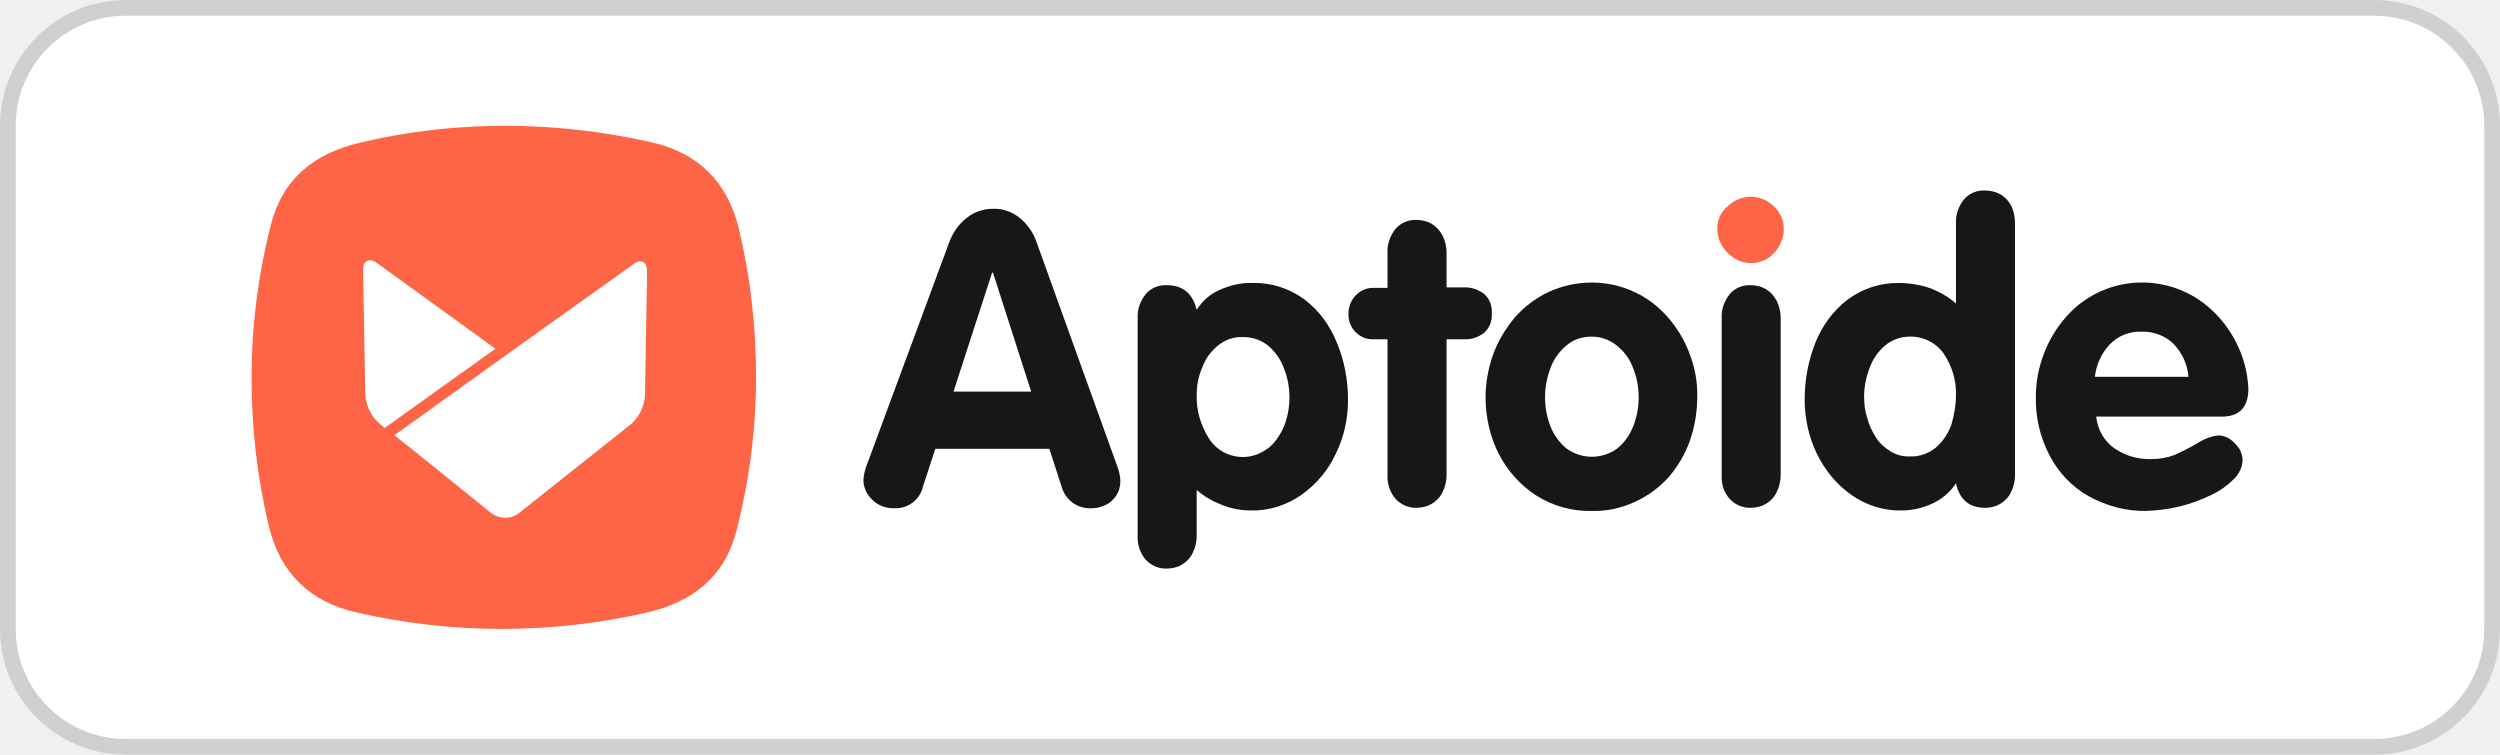
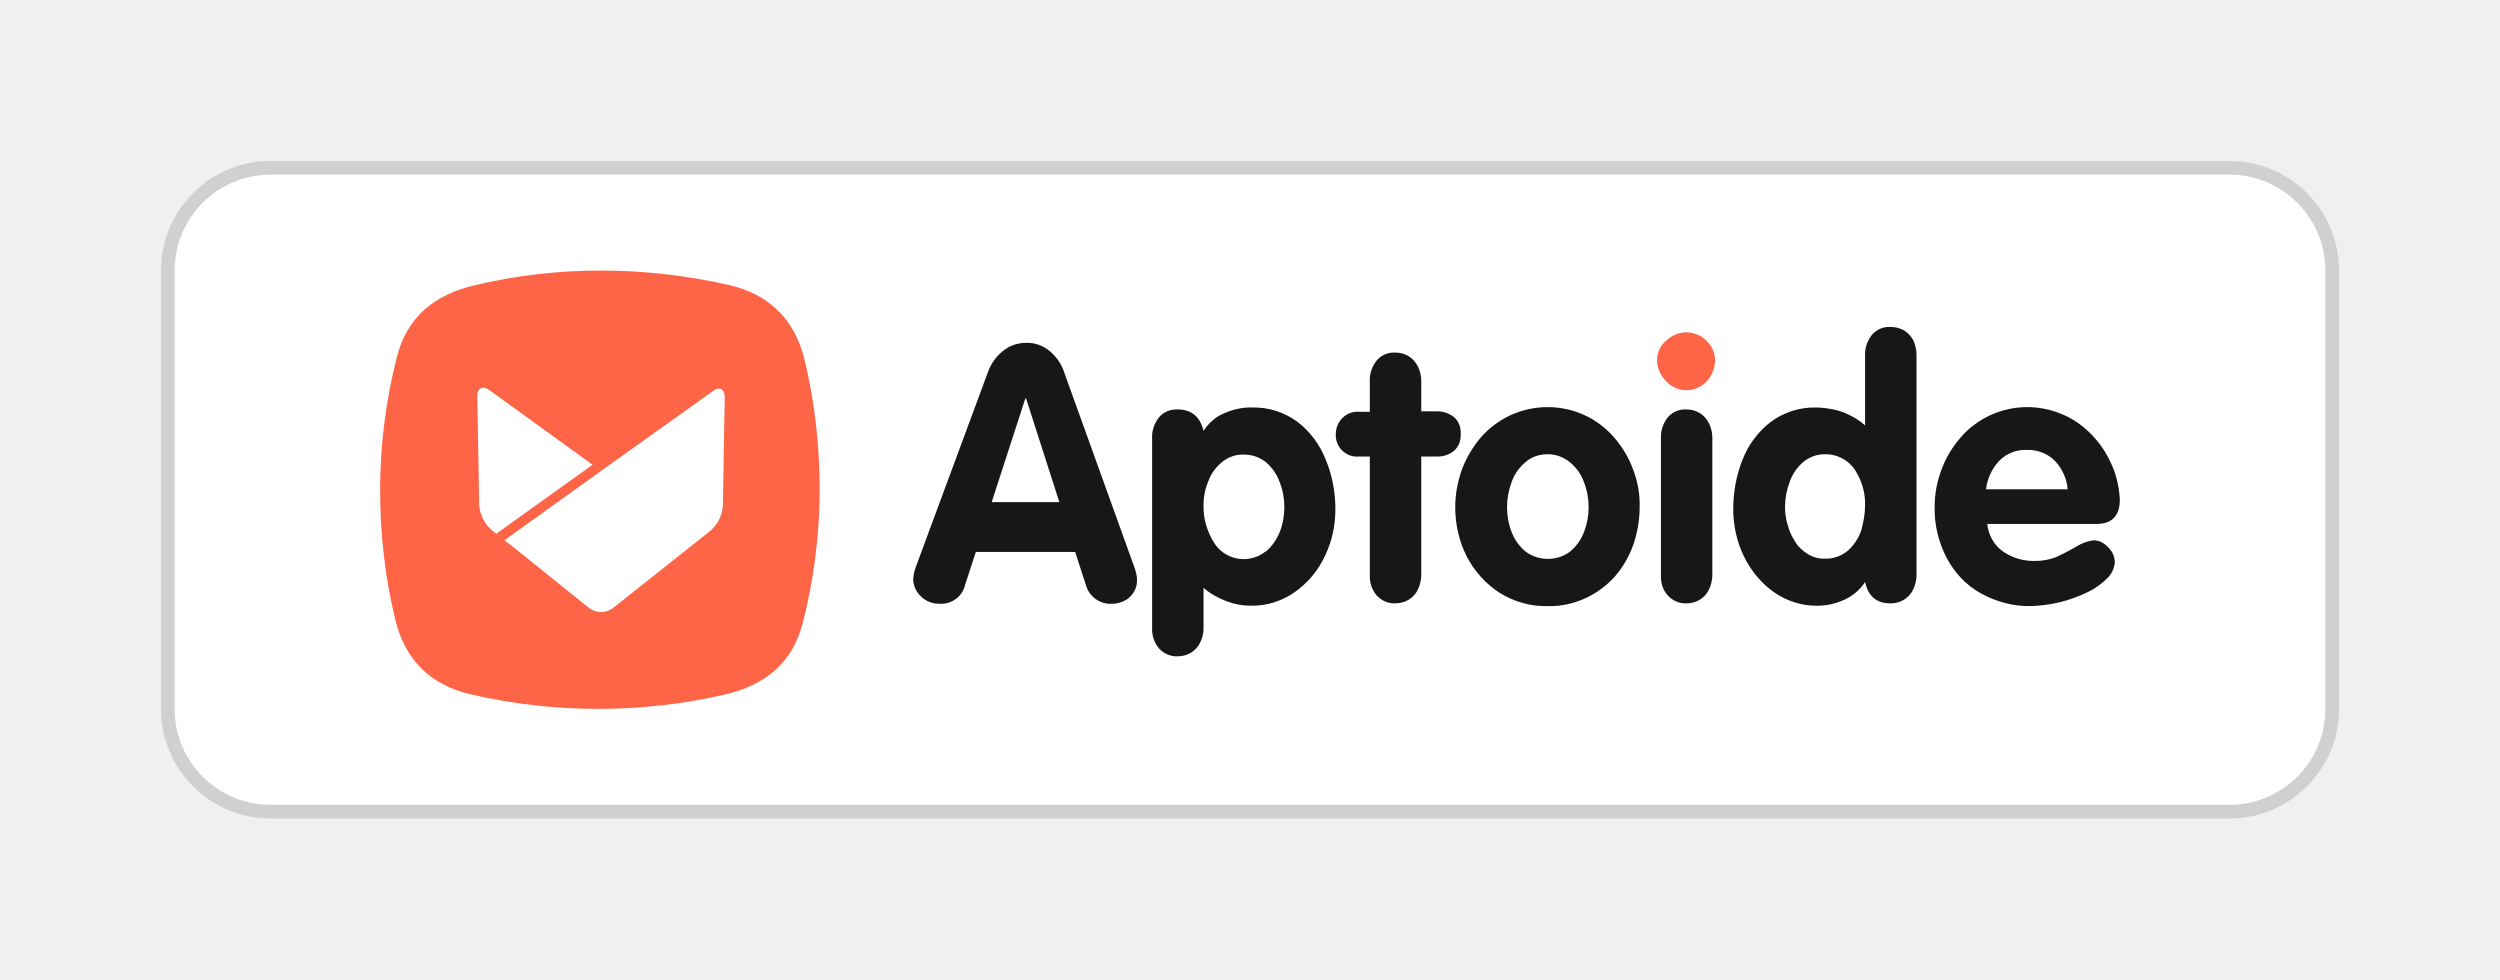
- <svg xmlns="http://www.w3.org/2000/svg" width="159" height="48" viewBox="0 0 159 48" fill="none">
-   <rect x="0.5" y="0.5" width="158" height="47" rx="7.5" fill="white" stroke="#D0D0D0" />
-   <g transform="translate(16 8)">
+ <svg xmlns="http://www.w3.org/2000/svg" width="182.5" height="71.5" viewBox="0 0 182.5 71.5" fill="none">
+   <rect x="12.25" y="12.25" width="158" height="47" rx="7.5" fill="white" stroke="#D0D0D0" />
+   <g transform="translate(27.75 19.75)">
    <g clip-path="url(#clip0_5105_1246)">
      <path d="M39.11 21.624L44.36 7.44C44.586 6.815 44.953 6.274 45.461 5.876C45.941 5.478 46.534 5.279 47.155 5.279C47.775 5.251 48.396 5.478 48.877 5.876C49.385 6.303 49.751 6.843 49.949 7.468L55.057 21.653C55.17 21.965 55.255 22.279 55.255 22.619C55.255 22.931 55.17 23.245 55.002 23.501C54.832 23.756 54.607 23.984 54.353 24.097C54.071 24.24 53.76 24.325 53.449 24.325C52.575 24.381 51.785 23.841 51.53 22.988L50.739 20.543H43.486L42.696 22.96C42.498 23.812 41.708 24.381 40.833 24.325C40.325 24.325 39.845 24.154 39.478 23.785C39.111 23.443 38.913 22.989 38.913 22.506C38.942 22.193 38.998 21.909 39.11 21.624ZM47.097 9.344L44.643 16.905H49.582L47.155 9.344H47.097Z" fill="#171717" />
      <path d="M56.355 26.115V12.215C56.327 11.675 56.525 11.134 56.864 10.708C57.202 10.31 57.711 10.111 58.218 10.139C59.206 10.139 59.855 10.651 60.109 11.702C60.476 11.134 60.984 10.679 61.606 10.423C62.255 10.139 62.96 9.968 63.666 9.997C64.852 9.968 66.008 10.338 66.969 11.048C67.9 11.759 68.605 12.726 69.028 13.806C69.509 14.944 69.734 16.194 69.734 17.417C69.734 18.64 69.481 19.776 68.972 20.828C68.493 21.88 67.73 22.79 66.771 23.472C65.839 24.126 64.711 24.496 63.552 24.467C62.932 24.467 62.34 24.353 61.747 24.126C61.154 23.899 60.589 23.586 60.109 23.16V26.088C60.109 26.458 60.025 26.827 59.855 27.167C59.713 27.48 59.46 27.736 59.178 27.906C58.896 28.077 58.557 28.161 58.218 28.161C57.71 28.19 57.202 27.963 56.864 27.593C56.525 27.195 56.328 26.655 56.355 26.115ZM60.109 17.132C60.081 18.099 60.363 19.037 60.871 19.862C61.633 21.084 63.242 21.425 64.427 20.657C64.512 20.601 64.568 20.544 64.653 20.516C65.105 20.146 65.443 19.634 65.669 19.094C65.895 18.525 66.008 17.9 66.008 17.274C66.008 16.648 65.895 16.023 65.669 15.454C65.471 14.886 65.132 14.403 64.681 14.005C64.23 13.635 63.665 13.436 63.073 13.436C62.48 13.408 61.916 13.607 61.464 13.976C61.013 14.346 60.674 14.801 60.476 15.34C60.222 15.909 60.109 16.506 60.109 17.131" fill="#171717" />
      <path d="M72.246 22.221V13.579H71.4C70.948 13.607 70.525 13.436 70.215 13.124C69.903 12.811 69.735 12.356 69.763 11.93C69.763 11.504 69.932 11.078 70.243 10.765C70.553 10.453 70.977 10.282 71.401 10.31H72.247V8.064C72.218 7.524 72.417 6.984 72.755 6.557C73.093 6.159 73.602 5.959 74.11 5.988C74.448 5.988 74.787 6.073 75.069 6.243C75.351 6.414 75.577 6.67 75.747 6.982C75.916 7.324 76.002 7.693 76.002 8.062V10.279H77.074C77.526 10.251 77.977 10.392 78.372 10.677C78.739 10.99 78.908 11.444 78.88 11.928C78.908 12.412 78.739 12.866 78.372 13.179C78.005 13.463 77.553 13.605 77.074 13.577H76.002V22.219C76.002 22.589 75.916 22.958 75.747 23.3C75.606 23.612 75.352 23.868 75.069 24.039C74.787 24.209 74.448 24.295 74.11 24.295C73.602 24.323 73.093 24.095 72.755 23.726C72.417 23.328 72.218 22.789 72.247 22.22" fill="#171717" />
      <path d="M85.228 9.969C86.16 9.969 87.091 10.168 87.937 10.566C88.756 10.936 89.49 11.505 90.082 12.186C90.675 12.869 91.155 13.665 91.465 14.518C91.804 15.399 91.973 16.337 91.945 17.275C91.945 18.214 91.775 19.18 91.465 20.061C91.155 20.913 90.703 21.681 90.11 22.364C89.517 23.018 88.784 23.558 87.965 23.928C87.09 24.326 86.159 24.525 85.227 24.496C83.985 24.525 82.772 24.184 81.727 23.53C80.712 22.876 79.893 21.966 79.329 20.886C78.764 19.776 78.482 18.526 78.482 17.275C78.482 16.337 78.653 15.428 78.962 14.547C79.272 13.693 79.752 12.898 80.345 12.187C80.938 11.505 81.672 10.965 82.491 10.567C83.365 10.169 84.296 9.97 85.228 9.97M85.228 13.41C84.635 13.41 84.072 13.58 83.62 13.978C83.168 14.348 82.801 14.859 82.604 15.428C82.378 16.025 82.265 16.65 82.265 17.275C82.265 17.9 82.378 18.526 82.604 19.095C82.802 19.634 83.168 20.146 83.62 20.517C84.579 21.227 85.906 21.227 86.865 20.517C87.317 20.147 87.656 19.664 87.881 19.095C88.107 18.497 88.22 17.901 88.22 17.275C88.22 16.649 88.107 16.024 87.881 15.456C87.684 14.887 87.345 14.404 86.865 14.006C86.386 13.608 85.821 13.409 85.228 13.409" fill="#171717" />
      <path d="M95.361 4.511C95.727 4.511 96.095 4.625 96.405 4.795C96.715 4.995 96.998 5.25 97.168 5.562C97.365 5.846 97.449 6.216 97.449 6.558C97.449 7.126 97.224 7.666 96.83 8.093C96.067 8.918 94.797 8.946 93.978 8.179C93.95 8.15 93.893 8.093 93.865 8.066C93.471 7.667 93.216 7.127 93.216 6.559C93.216 5.99 93.443 5.478 93.865 5.137C94.26 4.74 94.796 4.512 95.361 4.512" fill="#FE6446" />
      <path d="M93.499 22.221V12.214C93.47 11.674 93.667 11.135 94.006 10.707C94.345 10.309 94.853 10.11 95.361 10.139C95.7 10.139 96.038 10.224 96.32 10.393C96.603 10.564 96.829 10.82 96.997 11.133C97.166 11.474 97.251 11.843 97.251 12.213V22.219C97.251 22.589 97.166 22.958 96.997 23.3C96.856 23.612 96.602 23.868 96.32 24.039C96.038 24.209 95.7 24.295 95.361 24.295C94.853 24.323 94.345 24.095 94.006 23.726C93.64 23.328 93.47 22.789 93.499 22.22" fill="#171717" />
      <path d="M112.155 6.16V22.221C112.155 22.59 112.069 22.96 111.9 23.302C111.759 23.614 111.505 23.87 111.224 24.041C110.941 24.211 110.603 24.297 110.264 24.297C109.248 24.297 108.627 23.785 108.4 22.733C108.034 23.302 107.526 23.728 106.933 24.012C106.312 24.297 105.635 24.467 104.958 24.467C103.8 24.496 102.671 24.126 101.74 23.472C100.78 22.791 100.046 21.881 99.539 20.829C99.031 19.776 98.777 18.584 98.777 17.418C98.777 16.167 99.003 14.945 99.454 13.807C99.877 12.728 100.583 11.761 101.514 11.05C102.473 10.34 103.631 9.97 104.816 9.998C105.239 9.998 105.663 10.055 106.086 10.14C106.509 10.226 106.904 10.367 107.299 10.567C107.694 10.766 108.062 10.994 108.4 11.306V6.189C108.373 5.65 108.57 5.11 108.909 4.683C109.248 4.285 109.755 4.086 110.263 4.115C110.602 4.115 110.941 4.2 111.251 4.371C111.534 4.541 111.76 4.797 111.929 5.11C112.069 5.422 112.155 5.792 112.155 6.162M108.4 17.134C108.429 16.197 108.146 15.287 107.638 14.519C107.158 13.808 106.312 13.382 105.465 13.409C104.873 13.409 104.337 13.609 103.884 13.978C103.433 14.376 103.094 14.859 102.897 15.428C102.671 16.025 102.558 16.621 102.558 17.246C102.558 17.702 102.615 18.156 102.756 18.583C102.868 19.038 103.066 19.435 103.319 19.834C103.546 20.203 103.884 20.488 104.25 20.715C104.618 20.942 105.07 21.056 105.493 21.027C106.086 21.056 106.678 20.829 107.129 20.46C107.581 20.062 107.919 19.55 108.117 18.982C108.286 18.384 108.399 17.759 108.399 17.134" fill="#171717" />
      <path d="M125.307 18.497H117.319C117.403 19.321 117.827 20.06 118.476 20.515C119.181 20.998 120 21.225 120.846 21.197C121.354 21.197 121.834 21.112 122.285 20.941C122.68 20.771 123.189 20.515 123.781 20.174C124.176 19.918 124.628 19.748 125.079 19.691C125.332 19.691 125.616 19.776 125.812 19.919C126.038 20.061 126.236 20.288 126.405 20.516C126.547 20.743 126.631 21.027 126.631 21.284C126.603 21.739 126.405 22.137 126.095 22.449C125.671 22.876 125.192 23.216 124.656 23.472C124.006 23.785 123.329 24.041 122.624 24.211C121.919 24.382 121.213 24.467 120.507 24.495C119.238 24.523 117.968 24.183 116.838 23.557C115.766 22.96 114.919 22.049 114.354 20.97C113.761 19.833 113.451 18.554 113.479 17.246C113.479 16.308 113.649 15.399 113.987 14.517C114.297 13.665 114.777 12.869 115.399 12.158C117.29 9.997 120.366 9.371 122.962 10.566C123.781 10.935 124.515 11.505 125.107 12.158C125.7 12.812 126.152 13.55 126.49 14.375C126.8 15.142 126.97 15.966 126.998 16.791C126.97 17.928 126.405 18.497 125.305 18.497M117.233 15.966H123.188C123.132 15.2 122.793 14.459 122.257 13.891C121.72 13.351 120.959 13.066 120.196 13.095C119.434 13.066 118.728 13.351 118.192 13.891C117.656 14.46 117.318 15.198 117.233 15.966Z" fill="#171717" />
      <rect x="5.347" y="5.333" width="21.39" height="21.333" fill="white" />
      <path d="M30.986 6.525C30.269 3.579 28.428 1.735 25.432 1.046C22.352 0.359 19.245 0 16.111 0C12.977 0 9.897 0.359 6.902 1.074C3.959 1.762 1.952 3.386 1.209 6.361C0.414 9.499 0 12.747 0 15.995C0 19.243 0.358 22.384 1.1 25.467C1.814 28.414 3.657 30.259 6.653 30.947C12.757 32.35 19.081 32.35 25.183 30.947C28.127 30.259 30.133 28.633 30.874 25.632C31.672 22.494 32.084 19.244 32.084 15.994C32.084 12.744 31.728 9.607 30.985 6.524L30.986 6.525ZM8.111 18.916C8.028 18.833 7.946 18.751 7.864 18.668C7.507 18.254 7.286 17.704 7.231 17.127L7.094 9.196C7.066 8.591 7.479 8.369 7.973 8.727L15.508 14.178L8.469 19.216L8.112 18.916L8.111 18.916ZM25.019 17.181C24.965 17.869 24.662 18.503 24.14 18.97L16.991 24.643C16.471 25.029 15.782 25.029 15.259 24.643L10.064 20.458L9.073 19.687L16.137 14.621L19.603 12.144L24.469 8.673C24.883 8.509 25.156 8.729 25.156 9.252L25.019 17.181Z" fill="#FE6446" />
    </g>
  </g>
  <defs>
    <clipPath id="clip0_5105_1246">
      <rect width="127" height="32" fill="white" />
    </clipPath>
  </defs>
</svg>
